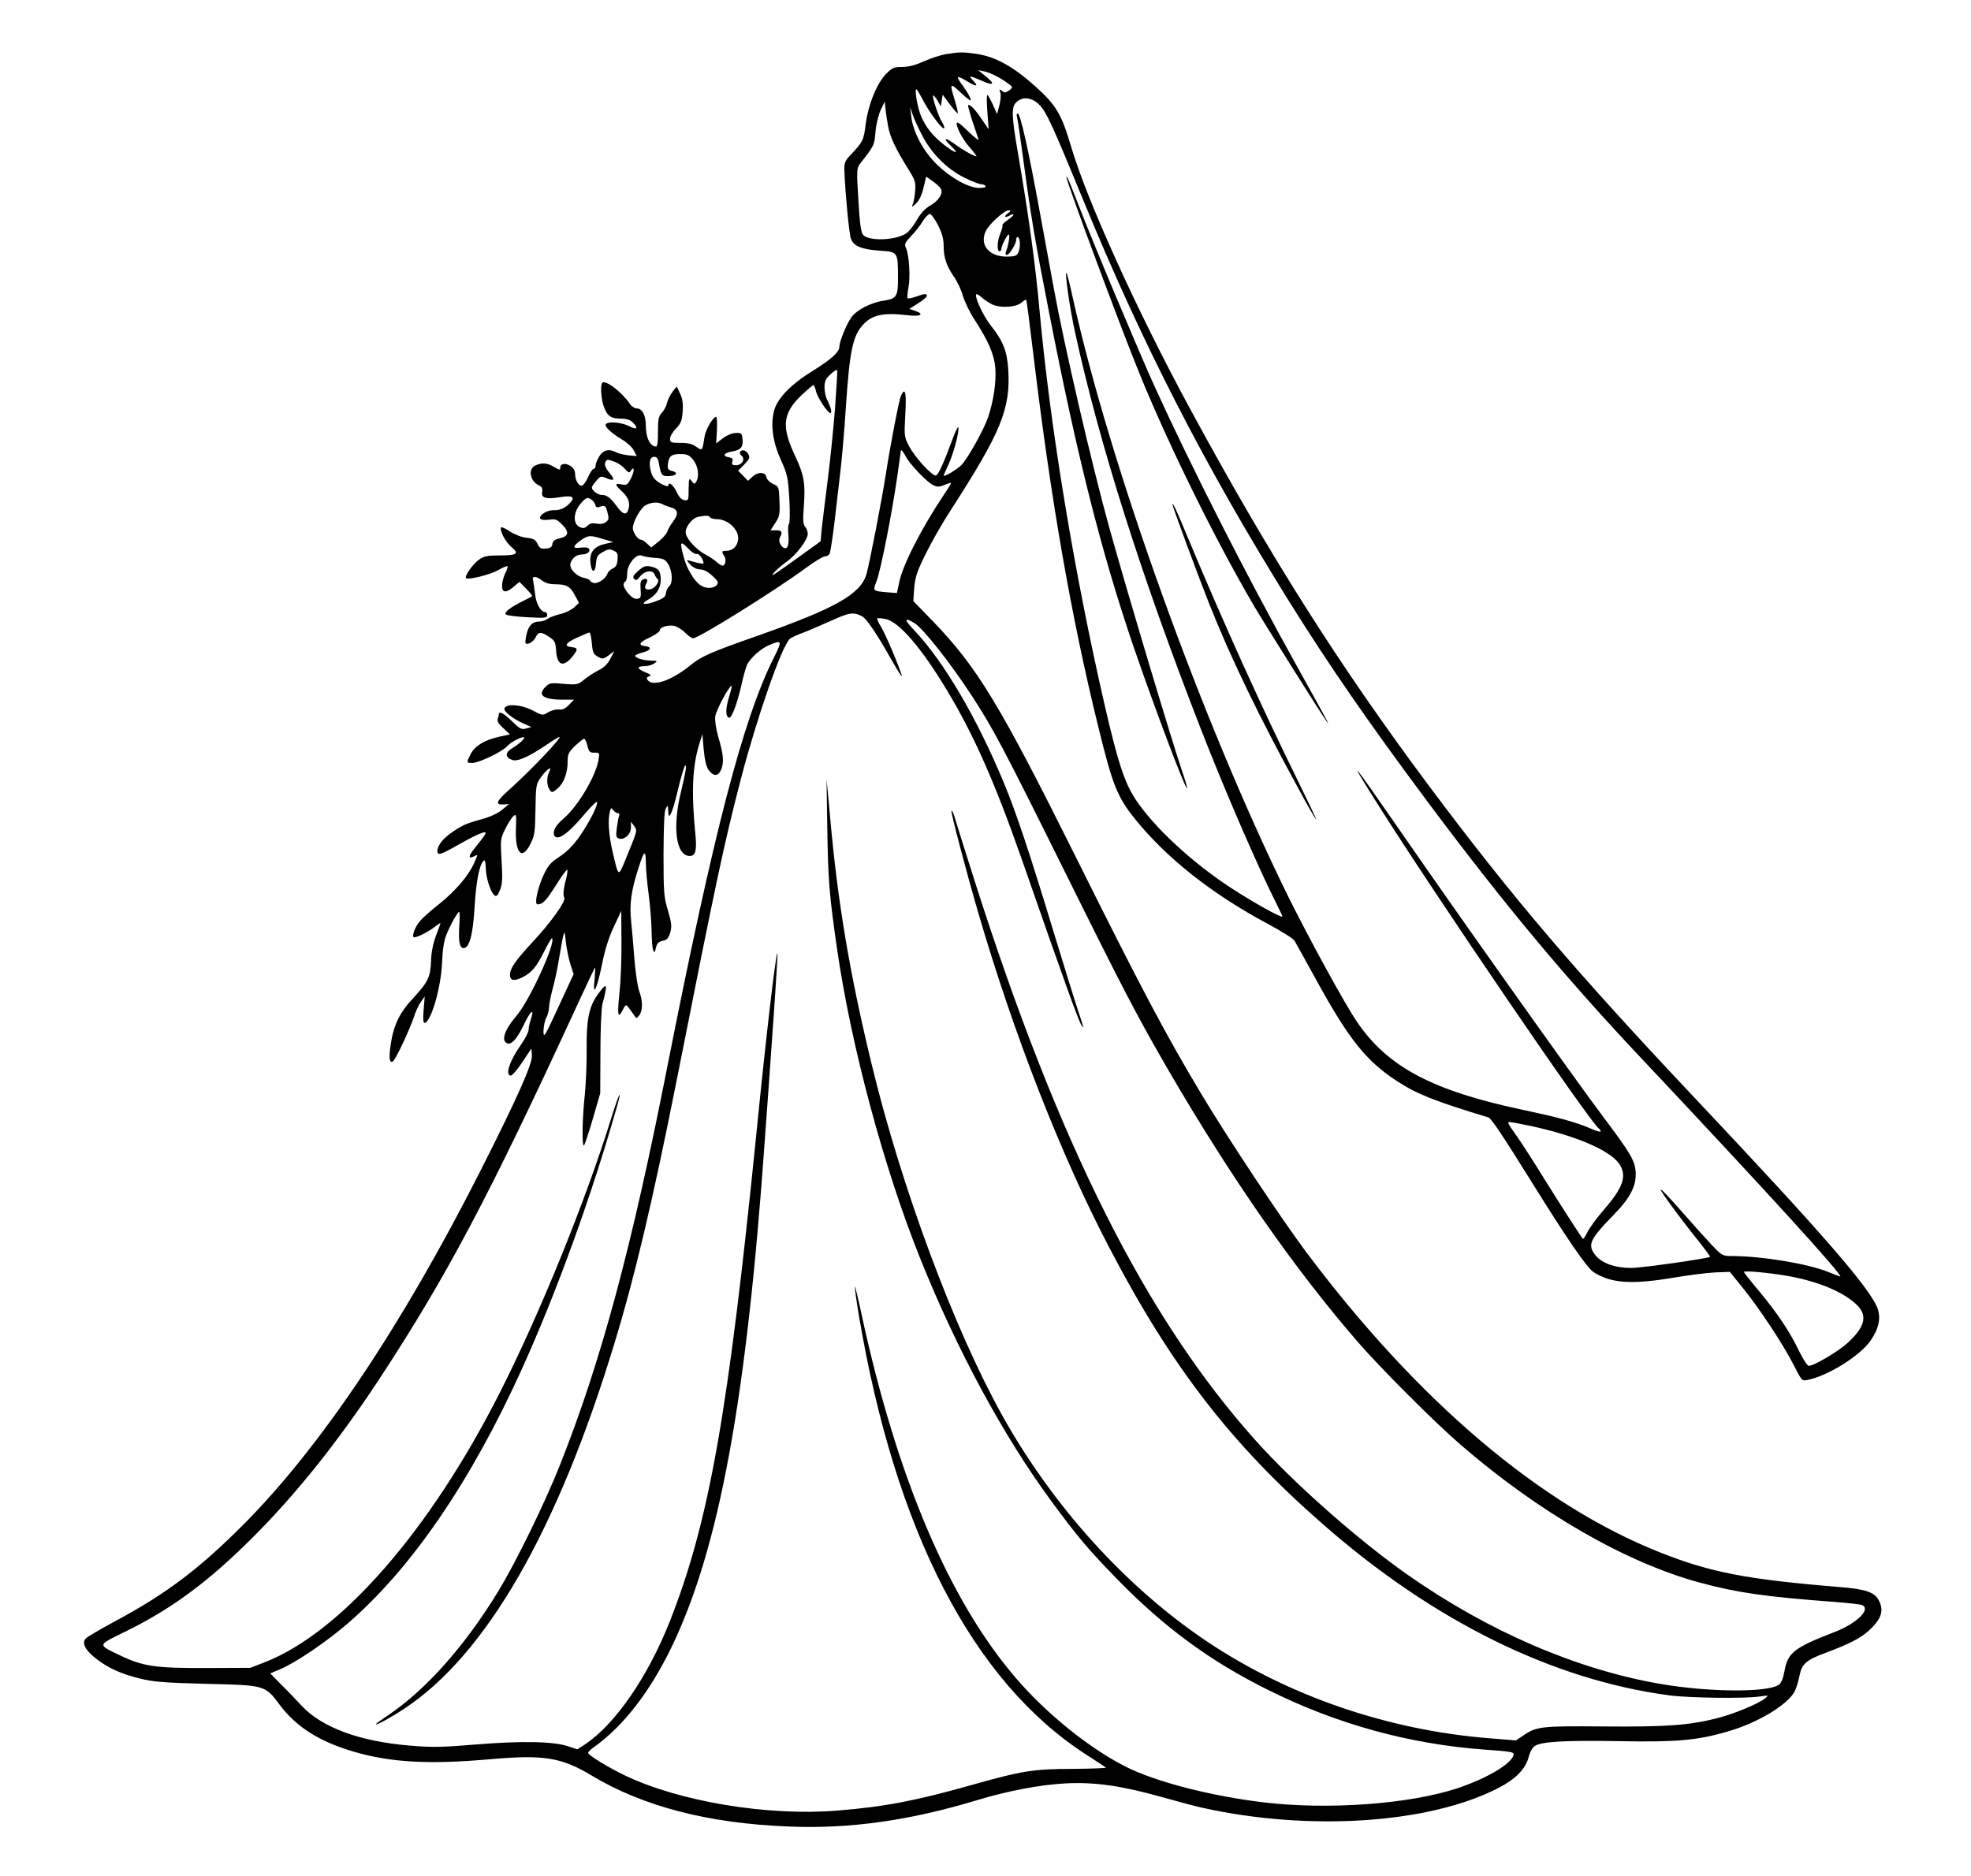
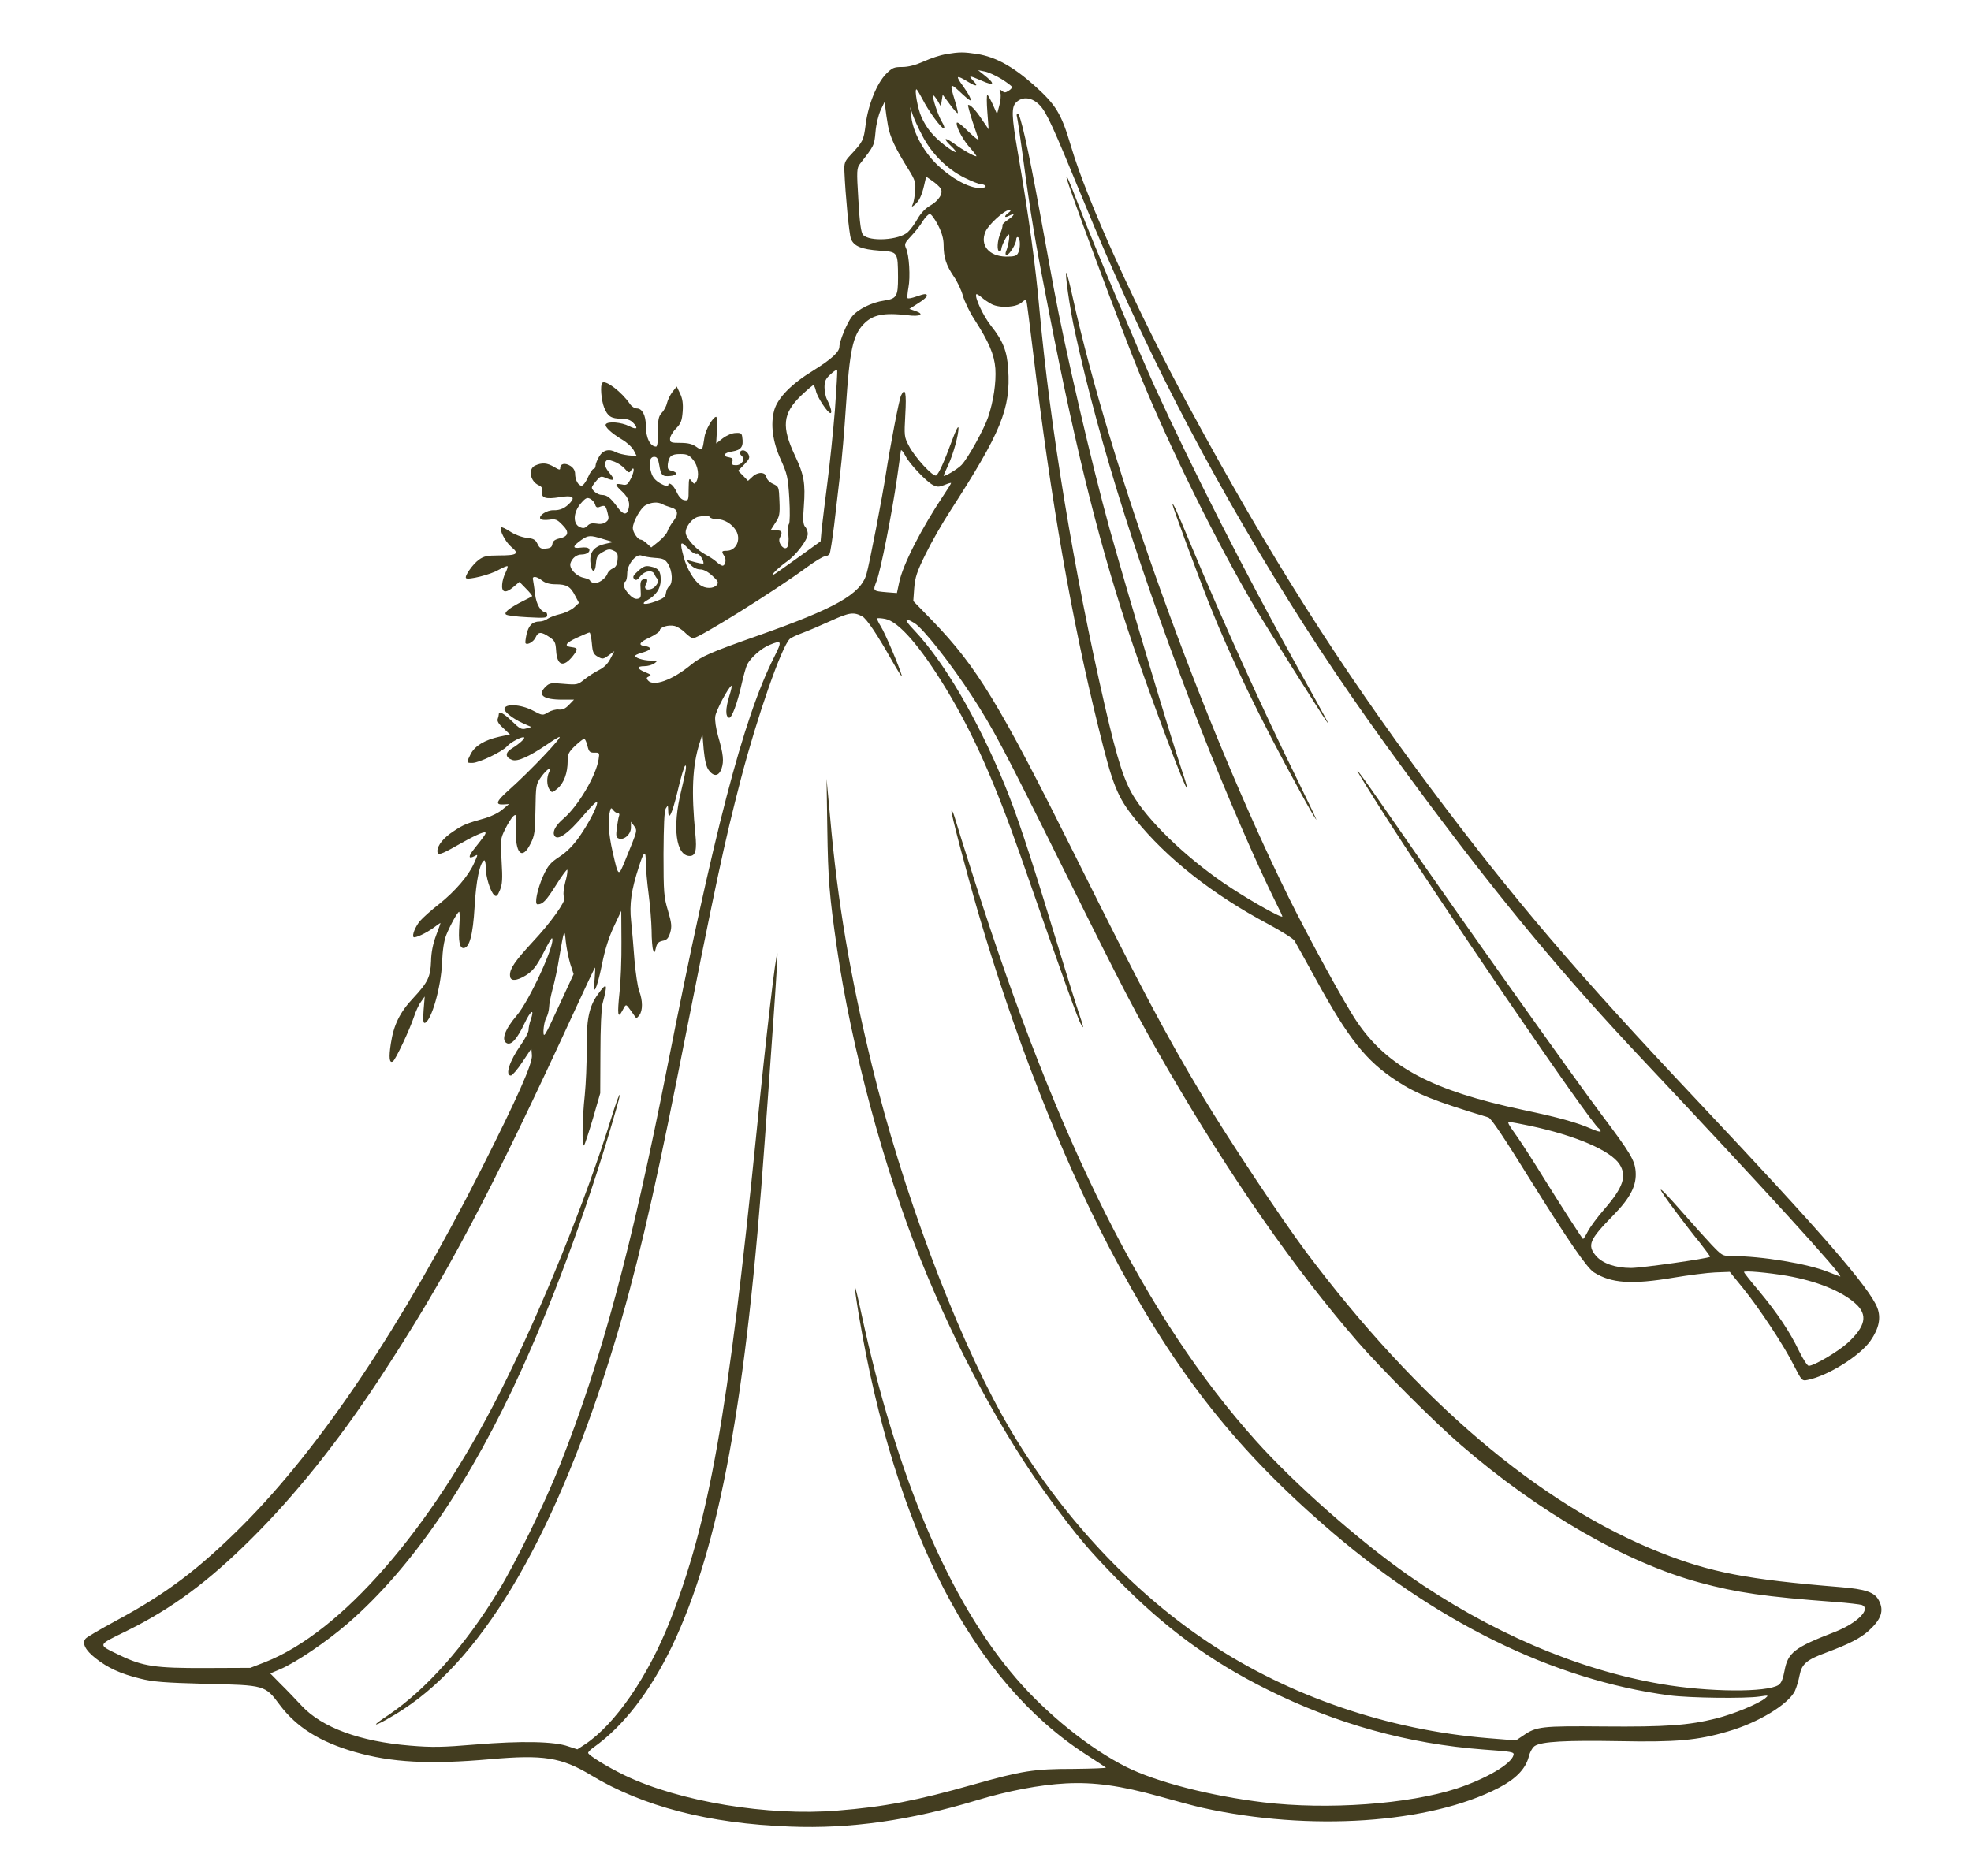
<svg xmlns="http://www.w3.org/2000/svg" version="1.0" width="1059pt" height="1008pt" viewBox="0 0 1059 1008" preserveAspectRatio="xMidYMid meet">
-   <g transform="translate(0,1008) scale(0.1,-0.1)" fill="#000000" stroke="none">
+   <g transform="translate(0,1008) scale(0.1,-0.1)" fill="#433D20" stroke="none">
    <path d="M5082 9789 c-28 -5 -82 -22 -118 -39 -46 -20 -83 -30 -117 -30 -44 0 -53 -4 -86 -37 -50 -51 -97 -167 -110 -273 -11 -85 -14 -91 -81 -163 -32 -34 -35 -43 -33 -90 5 -121 25 -334 35 -360 15 -40 57 -57 154 -64 99 -7 98 -5 99 -144 0 -101 -7 -114 -73 -124 -70 -10 -145 -48 -176 -88 -26 -34 -66 -132 -66 -160 0 -29 -44 -68 -140 -128 -118 -72 -191 -147 -210 -213 -21 -76 -9 -169 35 -266 35 -78 39 -94 46 -210 4 -70 3 -130 -2 -136 -5 -6 -6 -33 -3 -60 3 -28 0 -56 -6 -64 -16 -23 -54 24 -40 50 16 31 12 40 -20 40 l-30 0 25 39 c23 34 26 47 23 117 -3 78 -3 79 -35 94 -18 8 -33 24 -35 35 -4 29 -45 31 -74 4 l-25 -23 -26 27 -27 27 33 34 c28 29 31 37 22 55 -12 22 -36 28 -45 12 -3 -5 1 -14 9 -21 21 -18 1 -50 -31 -50 -20 0 -24 4 -19 19 4 15 0 20 -16 23 -41 6 -31 25 16 32 48 8 61 26 53 77 -2 20 -8 24 -36 22 -18 0 -48 -13 -68 -28 l-36 -28 4 72 c2 39 0 71 -4 71 -17 0 -58 -70 -63 -110 -11 -73 -11 -74 -44 -51 -21 15 -44 21 -85 21 -51 0 -56 2 -56 22 0 12 14 37 32 55 27 28 32 42 36 92 3 42 -1 69 -14 96 l-18 38 -23 -29 c-12 -16 -25 -42 -29 -59 -3 -16 -16 -41 -28 -53 -18 -20 -21 -36 -21 -103 1 -49 -3 -79 -10 -79 -32 1 -55 47 -55 113 0 55 -20 92 -48 92 -12 0 -29 11 -38 25 -43 63 -130 130 -148 113 -12 -12 -6 -93 10 -133 19 -48 38 -60 93 -60 28 0 48 -7 61 -20 32 -32 23 -42 -20 -20 -41 21 -114 27 -125 10 -8 -13 30 -48 87 -82 26 -15 54 -41 63 -58 l16 -31 -45 4 c-24 3 -53 10 -65 16 -38 21 -70 13 -91 -21 -11 -18 -20 -41 -20 -50 0 -10 -5 -18 -11 -18 -5 0 -19 -20 -30 -45 -11 -25 -26 -45 -34 -45 -18 0 -35 31 -35 64 0 16 -9 32 -25 42 -28 18 -55 13 -55 -11 0 -12 -5 -11 -32 5 -38 23 -66 25 -103 8 -39 -18 -27 -85 20 -106 17 -8 21 -16 18 -36 -6 -32 20 -40 94 -28 66 11 85 2 58 -28 -28 -31 -55 -43 -92 -42 -34 1 -80 -28 -70 -45 4 -7 24 -9 47 -6 34 5 43 2 70 -26 40 -39 36 -63 -12 -74 -27 -6 -38 -15 -40 -30 -2 -17 -11 -23 -35 -25 -26 -3 -34 2 -45 25 -11 23 -21 29 -59 33 -27 3 -65 18 -89 34 -23 15 -44 25 -47 22 -12 -12 22 -78 54 -105 45 -37 32 -46 -67 -46 -62 0 -81 -4 -107 -23 -33 -24 -79 -89 -69 -99 11 -11 132 19 174 44 24 13 46 23 49 20 2 -3 -3 -19 -11 -35 -9 -17 -17 -45 -18 -63 -4 -44 19 -49 61 -13 l32 27 36 -37 c20 -20 34 -38 32 -40 -2 -2 -24 -14 -49 -26 -70 -35 -103 -61 -92 -72 6 -6 58 -12 116 -15 94 -5 106 -4 106 11 0 9 -4 16 -8 16 -26 0 -51 43 -57 97 -4 32 -9 66 -11 76 -7 23 17 22 49 -3 17 -13 40 -20 72 -20 60 0 80 -12 105 -61 l21 -39 -26 -24 c-14 -13 -48 -30 -75 -36 -26 -6 -57 -18 -67 -25 -10 -8 -30 -15 -44 -15 -38 0 -59 -21 -70 -69 -5 -24 -8 -46 -5 -48 10 -11 44 9 54 32 14 31 30 31 73 2 30 -20 34 -28 37 -74 5 -81 40 -92 91 -27 27 35 26 42 -6 46 -45 5 -36 22 27 51 33 15 63 28 67 28 5 -1 10 -26 13 -58 4 -49 9 -59 32 -72 25 -14 29 -14 58 7 l31 23 -21 -40 c-14 -28 -34 -48 -62 -62 -24 -12 -59 -35 -79 -51 -35 -28 -39 -29 -110 -23 -67 6 -76 5 -96 -14 -48 -46 -16 -71 90 -71 l61 0 -27 -28 c-20 -21 -35 -27 -55 -25 -15 2 -40 -5 -57 -15 -30 -18 -30 -18 -83 10 -65 34 -152 38 -152 7 0 -15 49 -53 98 -75 l47 -21 -28 -8 c-25 -7 -34 -2 -76 39 -44 43 -71 57 -71 37 0 -5 -3 -17 -6 -25 -4 -11 6 -28 30 -49 l36 -34 -57 -12 c-80 -18 -131 -49 -154 -93 -24 -48 -24 -48 9 -48 35 0 161 60 187 90 19 22 83 55 91 47 6 -6 -28 -36 -64 -58 -39 -23 -39 -49 0 -63 29 -10 88 16 190 85 32 22 60 39 64 39 17 0 -157 -183 -270 -284 -70 -62 -78 -82 -30 -79 l29 2 -35 -29 c-19 -17 -60 -37 -90 -46 -107 -30 -120 -36 -173 -71 -54 -35 -87 -76 -87 -107 0 -25 19 -19 105 30 89 51 146 77 153 70 4 -5 -3 -16 -62 -90 -31 -39 -30 -54 3 -37 20 11 20 11 -1 -36 -30 -69 -102 -152 -188 -221 -42 -32 -88 -74 -103 -91 -26 -31 -44 -77 -35 -87 8 -7 69 22 107 50 19 14 36 26 37 26 2 0 -9 -30 -23 -67 -17 -46 -26 -91 -27 -138 -3 -85 -17 -114 -96 -199 -71 -75 -105 -144 -120 -244 -12 -76 -8 -108 11 -96 14 8 90 170 113 239 9 28 25 64 37 80 l21 30 -6 -73 c-4 -54 -2 -72 7 -69 35 11 87 193 92 323 3 68 10 117 23 150 22 54 61 124 69 124 3 0 4 -33 1 -72 -6 -83 1 -123 22 -123 32 0 51 69 60 222 8 139 27 234 51 249 5 3 9 -15 9 -39 0 -50 25 -130 46 -148 11 -9 17 -4 30 27 13 32 15 59 9 157 -7 114 -6 120 19 171 14 29 34 60 43 69 17 15 18 11 15 -66 -5 -134 33 -173 78 -82 23 45 25 63 27 185 2 129 3 136 30 174 31 43 63 64 44 28 -15 -28 -14 -74 2 -96 12 -17 15 -17 43 7 34 29 54 83 54 147 0 37 5 48 40 82 23 21 44 38 49 38 4 0 12 -17 17 -37 8 -33 13 -38 37 -38 28 1 29 0 23 -37 -14 -88 -110 -250 -188 -317 -41 -35 -59 -67 -51 -88 14 -37 73 3 164 112 35 41 65 71 67 65 6 -16 -42 -110 -94 -185 -33 -47 -68 -83 -108 -109 -50 -33 -62 -48 -88 -104 -31 -71 -48 -152 -30 -152 28 0 46 19 98 101 31 50 59 88 62 85 2 -3 0 -25 -6 -48 -15 -55 -18 -90 -10 -103 10 -17 -74 -135 -171 -238 -94 -102 -121 -141 -121 -177 0 -30 23 -34 67 -12 52 27 74 54 118 141 20 40 38 71 41 69 22 -23 -121 -336 -191 -417 -64 -75 -84 -134 -50 -148 24 -9 54 25 93 107 34 72 56 84 33 18 -6 -17 -11 -41 -11 -53 0 -12 -19 -48 -42 -81 -60 -85 -86 -164 -53 -164 7 0 36 33 62 73 l48 72 3 -36 c4 -44 -78 -228 -273 -614 -424 -838 -862 -1492 -1280 -1911 -237 -237 -412 -369 -682 -514 -83 -45 -157 -88 -163 -96 -21 -24 -2 -62 53 -105 64 -51 134 -84 241 -110 67 -17 128 -22 351 -28 320 -7 319 -7 398 -113 89 -119 215 -199 403 -253 197 -57 402 -68 729 -39 284 25 381 10 539 -85 280 -169 633 -261 1071 -277 324 -13 644 33 1002 141 168 51 342 84 479 91 153 8 296 -12 504 -70 85 -24 189 -52 230 -61 577 -128 1222 -85 1592 107 91 47 143 100 161 164 6 27 21 53 33 61 37 24 167 31 453 26 306 -6 421 4 584 52 164 47 326 146 361 218 9 20 20 57 25 84 12 61 37 83 143 122 126 47 183 77 228 117 68 62 84 108 55 163 -22 44 -71 61 -208 72 -503 41 -697 79 -967 186 -644 255 -1301 813 -1901 1613 -135 181 -415 602 -561 845 -197 329 -325 571 -678 1280 -410 823 -530 1020 -769 1268 l-104 107 5 70 c5 58 14 87 61 182 30 62 90 167 133 233 273 423 325 549 311 761 -6 96 -27 151 -93 234 -42 53 -90 157 -78 169 2 2 14 -5 27 -16 12 -11 37 -28 56 -38 44 -22 132 -17 161 10 11 10 22 16 24 14 2 -2 20 -141 40 -309 93 -772 202 -1398 348 -1990 76 -310 101 -373 197 -492 169 -210 416 -405 715 -564 71 -38 134 -78 141 -89 7 -11 56 -101 111 -200 179 -328 273 -446 440 -555 106 -69 200 -107 491 -195 15 -5 79 -100 228 -340 198 -318 301 -468 338 -492 94 -60 205 -67 430 -29 78 13 178 26 222 28 l79 3 69 -85 c91 -112 224 -314 276 -419 41 -80 43 -83 72 -77 109 21 283 130 339 211 46 66 57 123 37 176 -42 109 -302 408 -962 1108 -661 701 -992 1089 -1446 1696 -484 649 -861 1244 -1288 2034 -280 517 -551 1114 -636 1403 -53 179 -80 223 -199 330 -115 102 -207 152 -306 168 -74 11 -94 11 -168 -1z m298 -133 c30 -19 56 -38 57 -43 2 -4 -6 -14 -18 -21 -17 -11 -23 -11 -36 0 -14 11 -15 10 -8 -11 4 -13 1 -43 -6 -69 l-12 -45 -23 52 c-13 28 -26 51 -29 51 -4 0 -4 -42 0 -92 l7 -93 -37 54 c-34 52 -66 84 -74 76 -1 -2 9 -41 24 -87 16 -46 30 -90 33 -98 3 -8 -23 12 -57 45 -42 41 -61 54 -61 42 0 -27 37 -94 77 -137 19 -22 32 -40 29 -40 -13 0 -72 33 -118 67 -54 39 -64 32 -18 -12 47 -45 26 -42 -34 4 -63 49 -99 93 -126 154 -19 43 -38 147 -26 147 3 0 17 -24 32 -52 32 -64 101 -158 115 -158 6 0 2 15 -9 33 -21 33 -55 137 -48 144 2 3 12 -10 23 -27 l18 -32 5 32 5 31 38 -51 c21 -29 40 -50 43 -48 2 2 -5 33 -16 69 -28 91 -26 95 26 47 25 -24 50 -45 56 -47 12 -4 -6 32 -36 74 -45 61 -40 65 29 23 42 -25 53 -22 25 7 -29 31 -24 31 45 1 70 -31 74 -17 10 33 l-30 24 35 -7 c19 -3 60 -22 90 -40z m208 -143 c36 -39 70 -113 232 -508 315 -769 654 -1430 1105 -2155 220 -352 426 -650 750 -1085 407 -545 736 -940 1151 -1380 644 -684 1083 -1165 1061 -1165 -2 0 -30 11 -63 24 -110 45 -360 86 -520 86 -49 0 -52 2 -110 63 -32 34 -101 111 -152 169 -148 169 -158 166 -28 -7 33 -44 86 -113 119 -153 32 -41 57 -75 55 -76 -14 -10 -368 -60 -424 -60 -85 0 -153 24 -189 65 -48 58 -36 86 93 218 93 95 126 161 120 236 -5 60 -28 99 -183 305 -158 211 -763 1063 -1082 1525 -265 383 -292 415 -125 150 314 -498 1149 -1723 1193 -1750 5 -4 9 -10 9 -15 0 -5 -24 2 -53 15 -76 33 -168 59 -362 100 -488 103 -730 231 -895 475 -64 94 -252 438 -365 665 -465 943 -961 2321 -1161 3225 -15 69 -30 129 -34 133 -11 13 18 -192 46 -318 131 -602 356 -1311 677 -2135 126 -324 303 -733 403 -932 19 -37 34 -70 34 -73 0 -12 -161 78 -277 154 -211 138 -416 329 -513 477 -58 89 -94 198 -165 506 -165 718 -292 1488 -350 2123 -21 238 -59 515 -117 850 -33 191 -34 239 -9 264 35 35 87 29 129 -16z m-817 -108 c11 -62 41 -125 110 -235 36 -58 40 -71 36 -115 -2 -27 -7 -59 -12 -70 -8 -18 -7 -19 9 -6 24 20 38 48 51 104 l11 48 33 -23 c19 -13 39 -31 45 -41 16 -25 -10 -66 -58 -93 -23 -13 -49 -40 -66 -70 -15 -27 -39 -59 -52 -71 -47 -44 -207 -53 -241 -15 -11 13 -18 63 -25 187 -10 161 -9 171 9 195 77 99 76 97 83 171 3 40 16 92 28 118 l22 46 3 -35 c2 -19 8 -62 14 -95z m185 -55 c50 -96 132 -178 224 -224 40 -20 81 -36 91 -36 10 0 21 -4 24 -10 4 -6 -9 -10 -33 -10 -57 0 -151 52 -226 124 -75 72 -131 177 -140 261 l-6 50 14 -42 c8 -23 31 -74 52 -113z m462 -414 c-25 -18 -22 -29 3 -16 35 19 32 4 -5 -21 -19 -13 -33 -26 -30 -30 2 -4 -3 -23 -11 -43 -17 -40 -20 -96 -5 -96 6 0 10 5 10 11 0 17 31 79 40 79 8 0 -2 -62 -15 -92 -4 -11 -3 -18 4 -18 14 0 51 59 51 83 0 10 5 15 10 12 13 -8 13 -61 0 -85 -8 -16 -21 -19 -66 -19 -91 2 -140 62 -109 134 14 36 101 115 124 115 14 -1 14 -2 -1 -14z m-378 -66 c21 -41 30 -74 30 -107 0 -66 14 -109 54 -168 19 -27 42 -75 50 -106 9 -30 36 -87 61 -125 78 -121 107 -189 113 -264 5 -75 -10 -176 -39 -262 -21 -63 -108 -220 -142 -256 -20 -22 -97 -68 -97 -58 0 2 11 28 25 57 28 62 55 161 55 199 -1 15 -14 -11 -34 -65 -45 -122 -72 -181 -86 -190 -16 -10 -115 97 -147 160 -25 47 -25 54 -19 166 7 118 0 152 -23 103 -11 -24 -58 -271 -81 -419 -19 -125 -89 -489 -105 -542 -32 -106 -166 -182 -580 -328 -256 -90 -307 -112 -364 -159 -99 -81 -201 -118 -230 -82 -9 11 -8 15 6 21 15 5 11 10 -19 22 -47 19 -49 33 -5 33 18 0 42 7 53 15 18 13 17 14 -18 15 -43 0 -94 17 -84 28 4 4 24 12 44 17 42 12 45 28 7 33 -39 5 -30 21 28 47 28 14 52 30 52 37 0 18 47 32 80 24 15 -4 41 -20 57 -37 16 -16 35 -29 42 -29 30 0 436 253 609 380 45 33 89 60 99 60 9 0 20 6 25 13 4 6 15 77 25 157 9 80 24 204 32 275 9 72 23 234 31 360 20 301 37 382 94 442 49 52 108 64 237 49 69 -9 94 5 42 23 l-32 11 47 30 c26 16 47 34 47 40 0 13 -10 13 -58 -4 -23 -8 -43 -12 -46 -8 -2 4 0 30 5 57 11 56 4 174 -13 211 -10 22 -7 29 29 67 22 23 50 59 62 80 13 20 29 37 37 37 7 0 27 -27 44 -60z m-554 -992 c-9 -112 -27 -286 -40 -388 -13 -102 -27 -215 -31 -252 l-6 -67 -122 -88 c-67 -48 -126 -90 -132 -92 -20 -8 31 42 71 70 51 35 114 118 114 150 0 12 -6 30 -14 38 -11 13 -13 36 -7 111 9 123 1 168 -47 270 -74 157 -67 227 31 323 33 31 63 57 67 57 4 0 10 -14 14 -31 6 -32 63 -119 78 -119 10 0 2 32 -18 72 -8 15 -14 45 -14 67 0 32 6 46 33 70 17 17 33 26 35 21 2 -5 -4 -101 -12 -212z m380 -250 c21 -41 111 -136 146 -154 24 -12 32 -12 63 0 19 8 35 13 35 10 0 -3 -17 -31 -38 -62 -120 -179 -223 -380 -241 -473 l-12 -56 -52 4 c-79 7 -78 6 -57 61 22 58 81 355 110 555 11 76 20 140 20 143 0 12 11 0 26 -28z m-1142 -19 c27 -32 35 -89 16 -119 -8 -13 -11 -12 -24 5 -14 19 -15 15 -16 -43 0 -60 -1 -63 -22 -60 -16 2 -30 17 -43 45 -18 39 -45 58 -45 32 0 -5 -18 0 -40 12 -29 17 -43 33 -51 59 -15 50 -9 85 16 85 15 0 21 -9 27 -44 9 -56 17 -63 59 -59 38 3 42 20 7 28 -19 5 -22 11 -20 35 6 44 19 55 67 55 36 0 48 -5 69 -31z m-423 -10 c19 -7 44 -24 56 -38 19 -22 24 -24 32 -11 20 30 21 0 2 -39 -19 -37 -24 -40 -51 -34 -39 7 -38 -1 5 -41 34 -33 43 -63 29 -100 -10 -26 -30 -19 -59 22 -36 48 -54 62 -81 62 -22 0 -54 24 -54 40 0 5 11 21 24 36 22 26 25 27 55 14 42 -17 47 -9 16 28 -25 30 -31 52 -18 65 8 9 4 9 44 -4z m-103 -231 c3 -13 10 -17 21 -13 31 12 35 10 45 -29 9 -33 7 -40 -9 -52 -12 -9 -31 -12 -50 -8 -23 4 -37 1 -49 -12 -14 -13 -22 -15 -42 -6 -37 18 -34 80 7 127 26 30 34 33 51 24 11 -6 23 -20 26 -31z m360 3 c9 -5 30 -13 47 -18 39 -11 42 -35 12 -75 -14 -18 -28 -42 -31 -54 -4 -12 -25 -36 -47 -54 l-40 -32 -23 21 c-12 12 -27 21 -34 21 -15 0 -42 40 -42 62 0 33 42 109 69 123 30 16 64 19 89 6z m257 -71 c3 -5 20 -10 37 -10 39 0 81 -25 103 -62 28 -48 0 -108 -51 -108 -27 0 -29 -3 -12 -29 12 -19 5 -51 -10 -51 -5 0 -20 9 -33 21 -13 12 -40 29 -59 39 -45 24 -97 78 -105 111 -8 31 32 85 68 92 40 8 56 7 62 -3z m-574 -117 l54 -16 -40 -9 c-61 -13 -87 -43 -83 -97 4 -59 26 -66 30 -10 3 37 8 46 36 62 27 16 38 18 58 8 21 -9 25 -17 22 -49 -2 -27 -9 -40 -26 -47 -12 -5 -25 -18 -28 -27 -8 -27 -52 -57 -74 -51 -11 3 -20 9 -20 13 0 4 -14 10 -30 14 -43 8 -83 50 -75 79 9 28 33 47 59 47 29 0 50 15 41 30 -5 8 -21 10 -46 7 -45 -6 -44 7 4 41 38 26 47 27 118 5z m503 -80 c11 5 36 -29 36 -50 0 -5 -28 0 -75 14 -18 5 -18 3 4 -21 15 -16 35 -26 53 -26 18 0 41 -12 65 -34 32 -29 35 -36 24 -50 -17 -20 -60 -21 -89 0 -33 23 -73 90 -88 149 -23 83 -19 92 21 50 20 -22 41 -35 49 -32z m-226 -21 c47 -3 56 -8 73 -35 22 -38 25 -100 5 -117 -8 -6 -16 -23 -18 -37 -2 -21 -13 -29 -56 -45 -53 -20 -85 -17 -47 5 50 27 75 64 75 110 0 49 -11 64 -57 73 -25 5 -37 0 -64 -24 -27 -24 -31 -33 -22 -43 10 -10 17 -7 33 14 25 31 67 36 77 10 4 -10 11 -21 16 -24 13 -9 -9 -46 -33 -54 -29 -9 -42 2 -29 26 13 24 6 34 -16 25 -13 -5 -16 -17 -13 -54 3 -42 1 -47 -18 -50 -14 -2 -30 8 -48 28 -27 33 -33 55 -16 65 6 3 10 23 10 45 0 47 49 107 78 94 9 -4 41 -10 70 -12z m1114 -314 c23 -11 82 -99 158 -234 34 -60 58 -98 55 -84 -14 50 -89 226 -112 263 -14 22 -22 41 -20 44 3 2 22 1 43 -3 73 -14 191 -150 331 -382 142 -235 257 -494 397 -893 240 -689 308 -877 326 -908 15 -26 12 -9 -15 70 -14 41 -75 236 -135 434 -129 425 -200 638 -265 795 -145 350 -323 654 -483 823 -56 58 -55 73 2 38 47 -29 197 -220 308 -391 115 -177 164 -269 497 -940 318 -642 393 -785 558 -1070 337 -579 674 -1064 1017 -1460 121 -140 413 -433 556 -556 420 -363 887 -632 1283 -739 200 -54 350 -76 727 -104 69 -5 133 -13 143 -16 53 -21 -25 -99 -147 -146 -215 -83 -250 -110 -268 -208 -8 -44 -18 -67 -32 -76 -63 -41 -376 -39 -631 5 -451 77 -926 282 -1359 585 -267 187 -613 493 -818 722 -592 660 -1061 1596 -1511 3008 -53 165 -101 320 -108 344 -7 24 -15 39 -17 33 -3 -11 78 -320 144 -547 190 -651 444 -1302 701 -1794 335 -643 657 -1061 1153 -1494 592 -519 1233 -835 1860 -918 106 -14 408 -18 485 -6 47 7 49 7 30 -9 -38 -31 -169 -85 -264 -109 -148 -37 -270 -46 -606 -43 -334 3 -360 0 -431 -49 l-39 -26 -149 12 c-539 44 -1068 225 -1504 515 -437 291 -835 730 -1108 1221 -257 462 -539 1219 -699 1879 -118 486 -184 872 -225 1336 l-19 205 4 -265 c4 -280 11 -360 51 -640 76 -529 253 -1189 451 -1680 197 -489 442 -942 695 -1288 148 -202 207 -271 363 -431 252 -258 497 -438 805 -591 370 -185 759 -292 1161 -322 152 -11 166 -13 161 -30 -12 -48 -147 -127 -304 -179 -260 -85 -694 -116 -1038 -75 -284 34 -579 110 -740 191 -195 98 -426 284 -590 475 -361 419 -642 1082 -831 1957 -18 84 -34 151 -36 149 -2 -2 8 -73 22 -157 196 -1160 612 -1964 1219 -2357 56 -36 104 -68 108 -71 4 -3 -75 -6 -175 -7 -211 0 -275 -10 -537 -84 -307 -87 -478 -120 -730 -140 -373 -31 -849 48 -1143 189 -95 46 -197 109 -197 121 0 5 13 18 30 30 160 114 303 299 421 544 254 531 400 1324 498 2716 12 157 32 446 46 644 14 197 24 361 22 363 -8 7 -61 -446 -112 -959 -153 -1520 -255 -2095 -466 -2631 -119 -300 -294 -554 -457 -662 l-40 -26 -49 16 c-75 27 -254 30 -497 10 -180 -15 -233 -16 -353 -6 -269 22 -473 97 -582 214 -31 33 -81 86 -113 117 l-56 57 52 22 c82 34 251 148 366 248 343 297 661 763 935 1368 188 416 372 924 510 1409 31 109 9 66 -29 -57 -137 -445 -384 -1054 -601 -1482 -374 -739 -851 -1286 -1260 -1447 l-80 -31 -240 -1 c-271 -1 -337 9 -460 68 -124 60 -126 52 37 132 241 119 436 263 668 494 235 233 463 518 684 853 367 559 592 984 1068 2017 49 107 92 197 95 200 2 3 1 -24 -2 -60 -12 -105 11 -61 39 75 16 82 37 147 64 205 l40 85 1 -167 c1 -92 -4 -212 -10 -267 -13 -125 -10 -149 15 -102 18 35 19 35 35 14 9 -11 21 -29 28 -39 12 -19 13 -18 28 0 19 25 19 79 -1 131 -8 22 -19 96 -25 165 -5 69 -13 163 -18 210 -10 92 1 167 41 290 28 89 38 95 38 25 0 -33 7 -109 15 -170 8 -60 15 -148 16 -195 0 -47 4 -94 8 -105 7 -18 9 -16 15 11 6 25 14 33 36 38 23 4 31 13 41 44 9 33 8 50 -12 118 -22 73 -24 96 -24 304 1 155 4 231 12 245 12 19 12 18 13 -7 0 -66 20 -27 50 97 17 74 36 137 41 140 10 7 5 -27 -21 -135 -49 -197 -28 -350 46 -350 31 0 39 31 30 118 -22 225 -16 366 22 486 l16 51 7 -84 c6 -59 14 -93 27 -110 28 -37 54 -33 69 9 13 40 10 75 -19 175 -11 39 -18 84 -15 105 4 32 69 154 87 165 4 3 -1 -23 -12 -57 -20 -66 -21 -109 -1 -115 14 -5 45 78 68 182 10 44 23 91 30 105 20 37 75 86 119 104 67 28 70 23 25 -66 -166 -329 -325 -941 -575 -2208 -190 -965 -354 -1575 -575 -2132 -82 -207 -238 -526 -334 -683 -177 -290 -386 -525 -587 -661 -38 -25 -68 -47 -68 -50 0 -8 82 37 150 82 441 290 825 956 1131 1964 111 364 207 772 334 1411 216 1091 254 1269 346 1624 87 333 218 709 262 751 7 7 37 21 67 32 30 11 100 41 155 66 99 45 121 48 167 24z m-1312 -1058 c7 0 10 -7 6 -15 -3 -8 -8 -37 -12 -65 -5 -41 -4 -51 10 -56 28 -11 66 22 66 58 l0 32 17 -23 c18 -27 20 -18 -48 -185 -37 -90 -36 -91 -68 49 -21 91 -26 169 -14 214 5 21 7 22 18 7 7 -9 18 -16 25 -16z m-256 -810 l18 -55 -81 -175 c-76 -165 -81 -172 -81 -130 1 25 7 56 15 70 8 14 14 39 15 55 0 17 9 62 19 100 11 39 27 113 35 165 27 158 29 165 36 90 4 -36 15 -90 24 -120z m5156 -870 c244 -52 432 -132 481 -206 41 -63 21 -124 -80 -241 -38 -43 -78 -98 -90 -121 -12 -24 -24 -42 -26 -40 -8 8 -114 172 -208 323 -54 88 -118 187 -141 220 -57 81 -59 85 -44 85 7 0 56 -9 108 -20z m1380 -806 c160 -28 295 -82 370 -150 67 -60 54 -122 -43 -211 -52 -47 -180 -123 -209 -123 -7 0 -30 35 -51 78 -50 105 -118 206 -216 324 -45 53 -81 99 -81 102 0 9 130 -3 230 -20z" />
    <path d="M5464 9453 c3 -10 17 -103 31 -208 44 -328 64 -449 141 -841 151 -775 280 -1287 454 -1798 108 -315 279 -770 288 -762 2 2 -10 44 -27 93 -62 184 -286 932 -390 1304 -94 340 -239 963 -300 1294 -11 61 -45 247 -76 415 -61 334 -103 520 -117 520 -5 0 -7 -8 -4 -17z" />
    <path d="M5730 9127 c0 -23 303 -839 395 -1061 158 -388 413 -903 615 -1246 61 -103 355 -571 388 -617 22 -31 8 -5 -167 310 -267 480 -558 1053 -756 1487 -81 178 -337 787 -407 970 -57 147 -68 172 -68 157z" />
    <path d="M6300 7368 c0 -11 132 -368 195 -528 117 -295 271 -614 488 -1010 43 -80 83 -149 89 -155 5 -5 -42 94 -104 220 -183 371 -393 834 -575 1270 -73 176 -92 217 -93 203z" />
    <path d="M3212 4736 c-48 -66 -62 -139 -60 -297 1 -73 -4 -183 -10 -244 -14 -128 -16 -283 -4 -270 5 6 26 71 48 145 l39 135 1 220 c0 124 5 237 11 260 30 111 25 121 -25 51z" />
  </g>
</svg>
